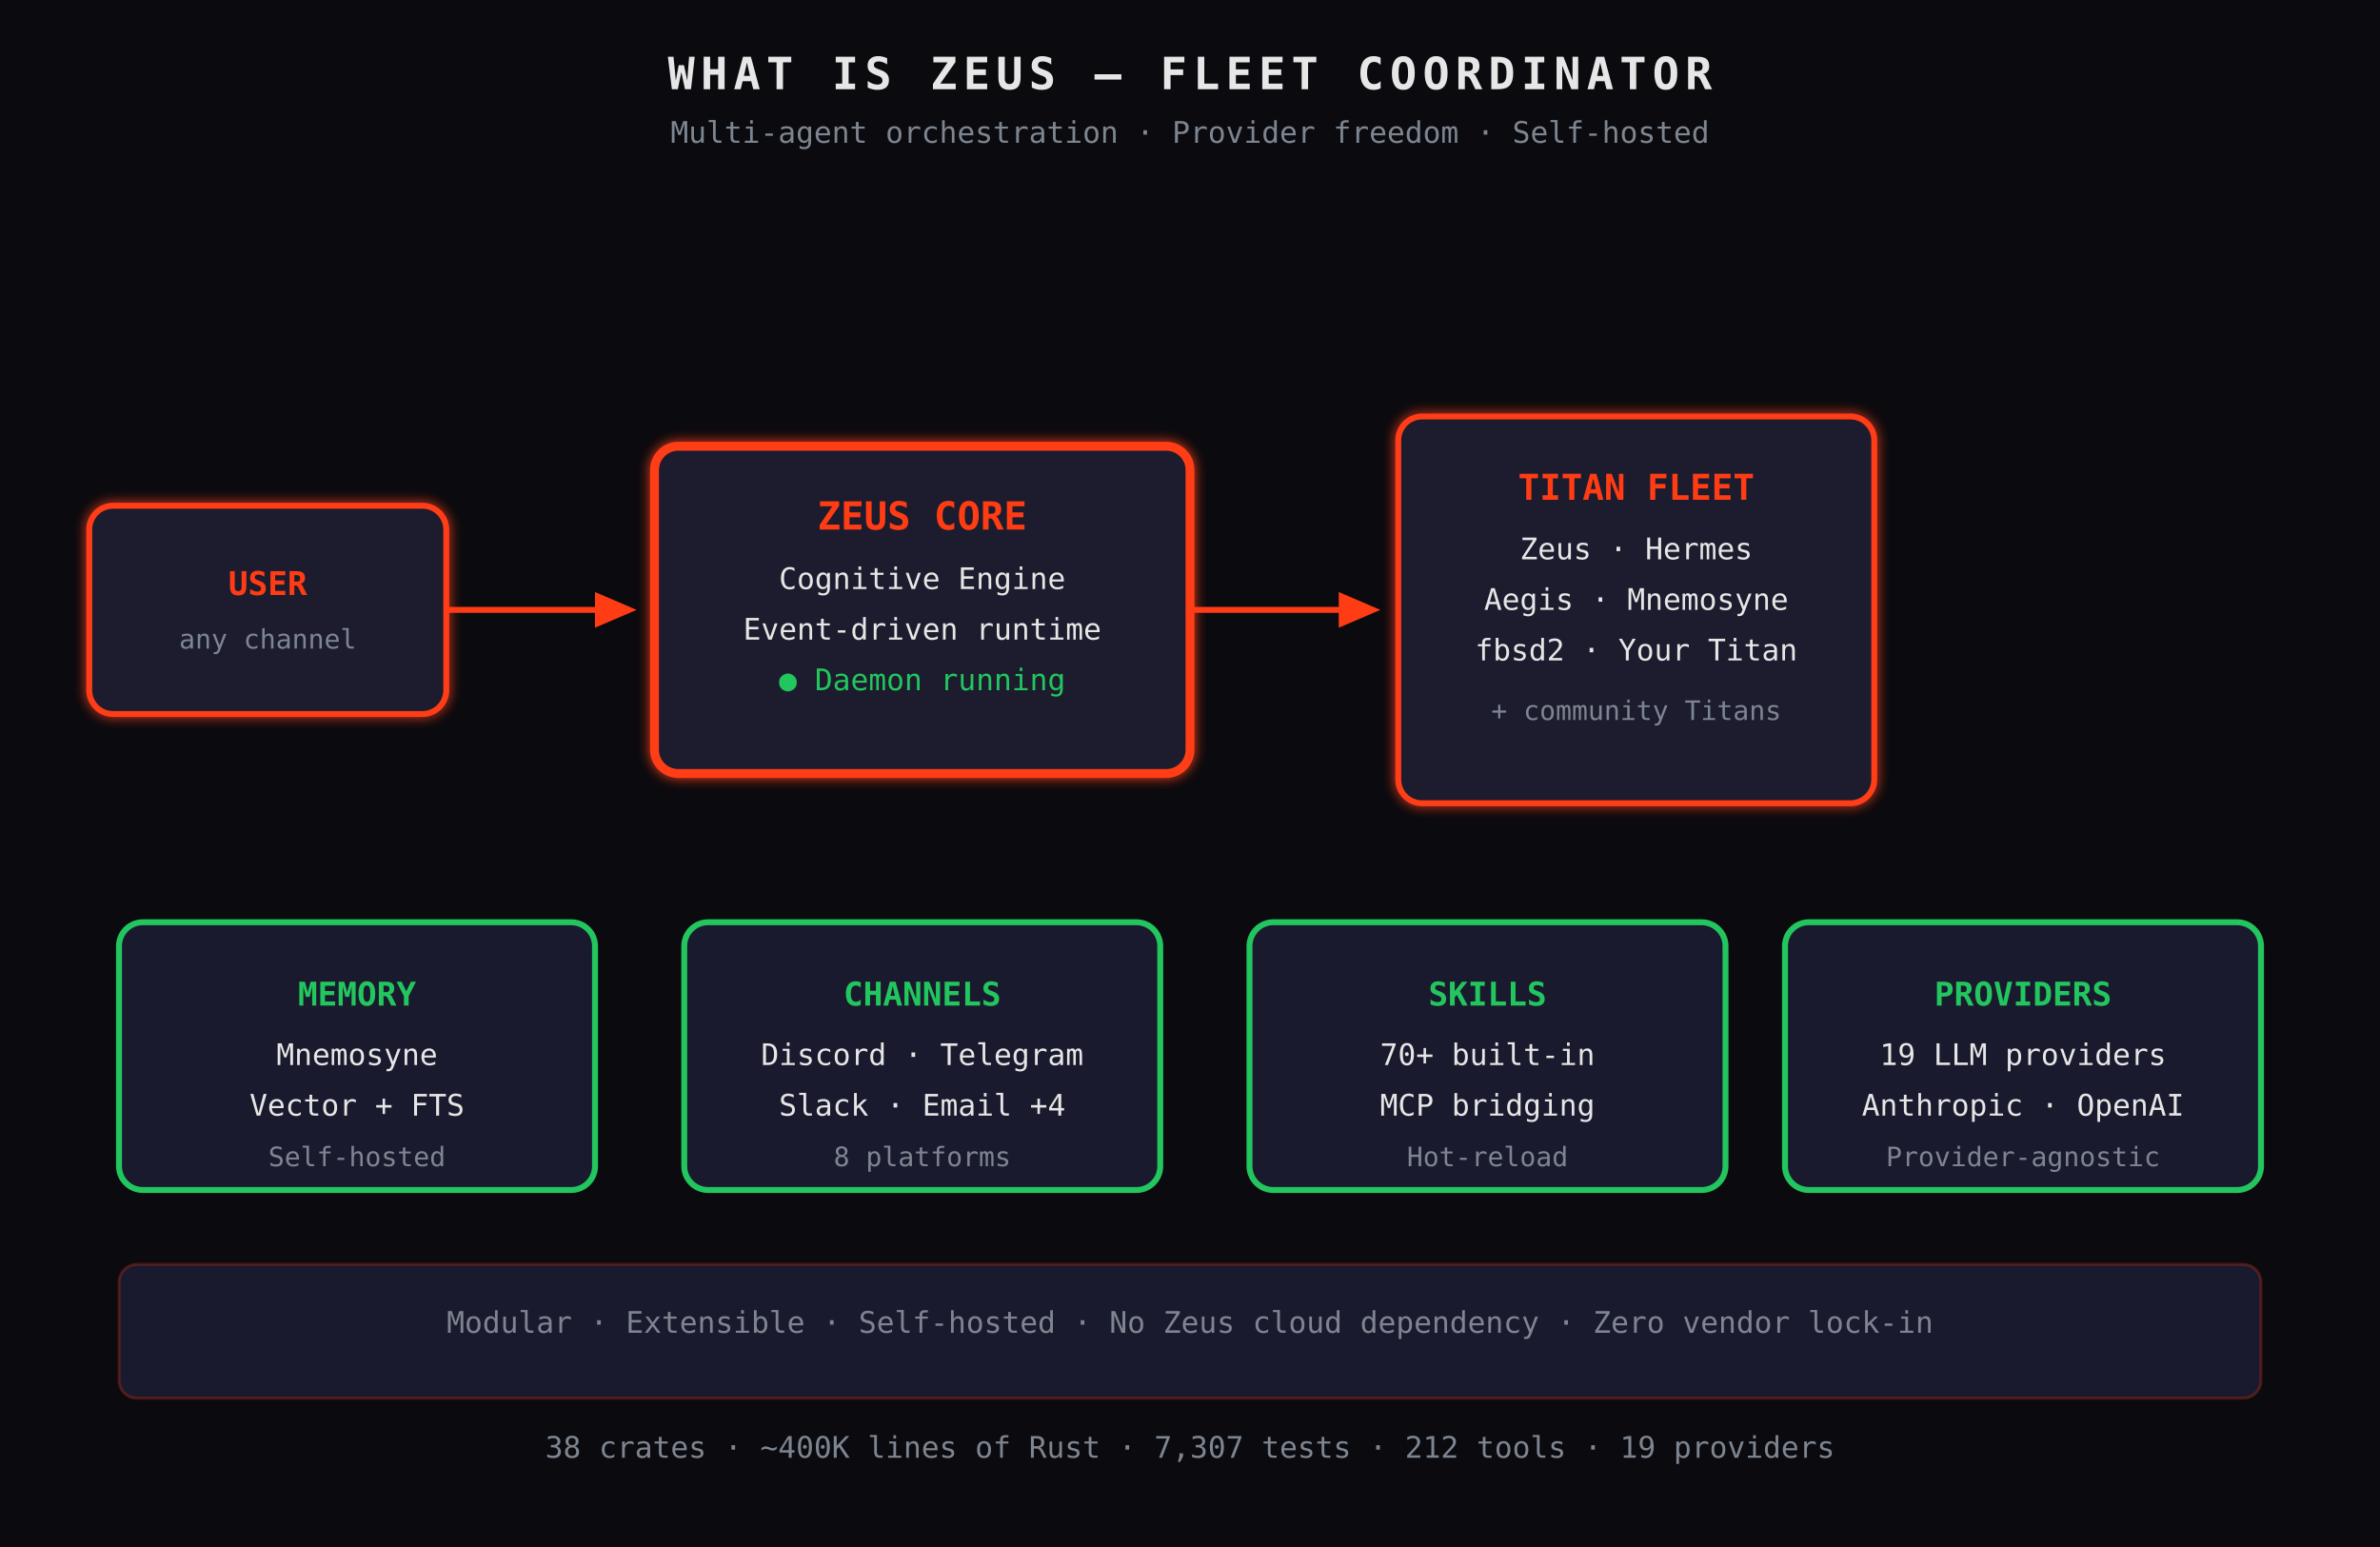
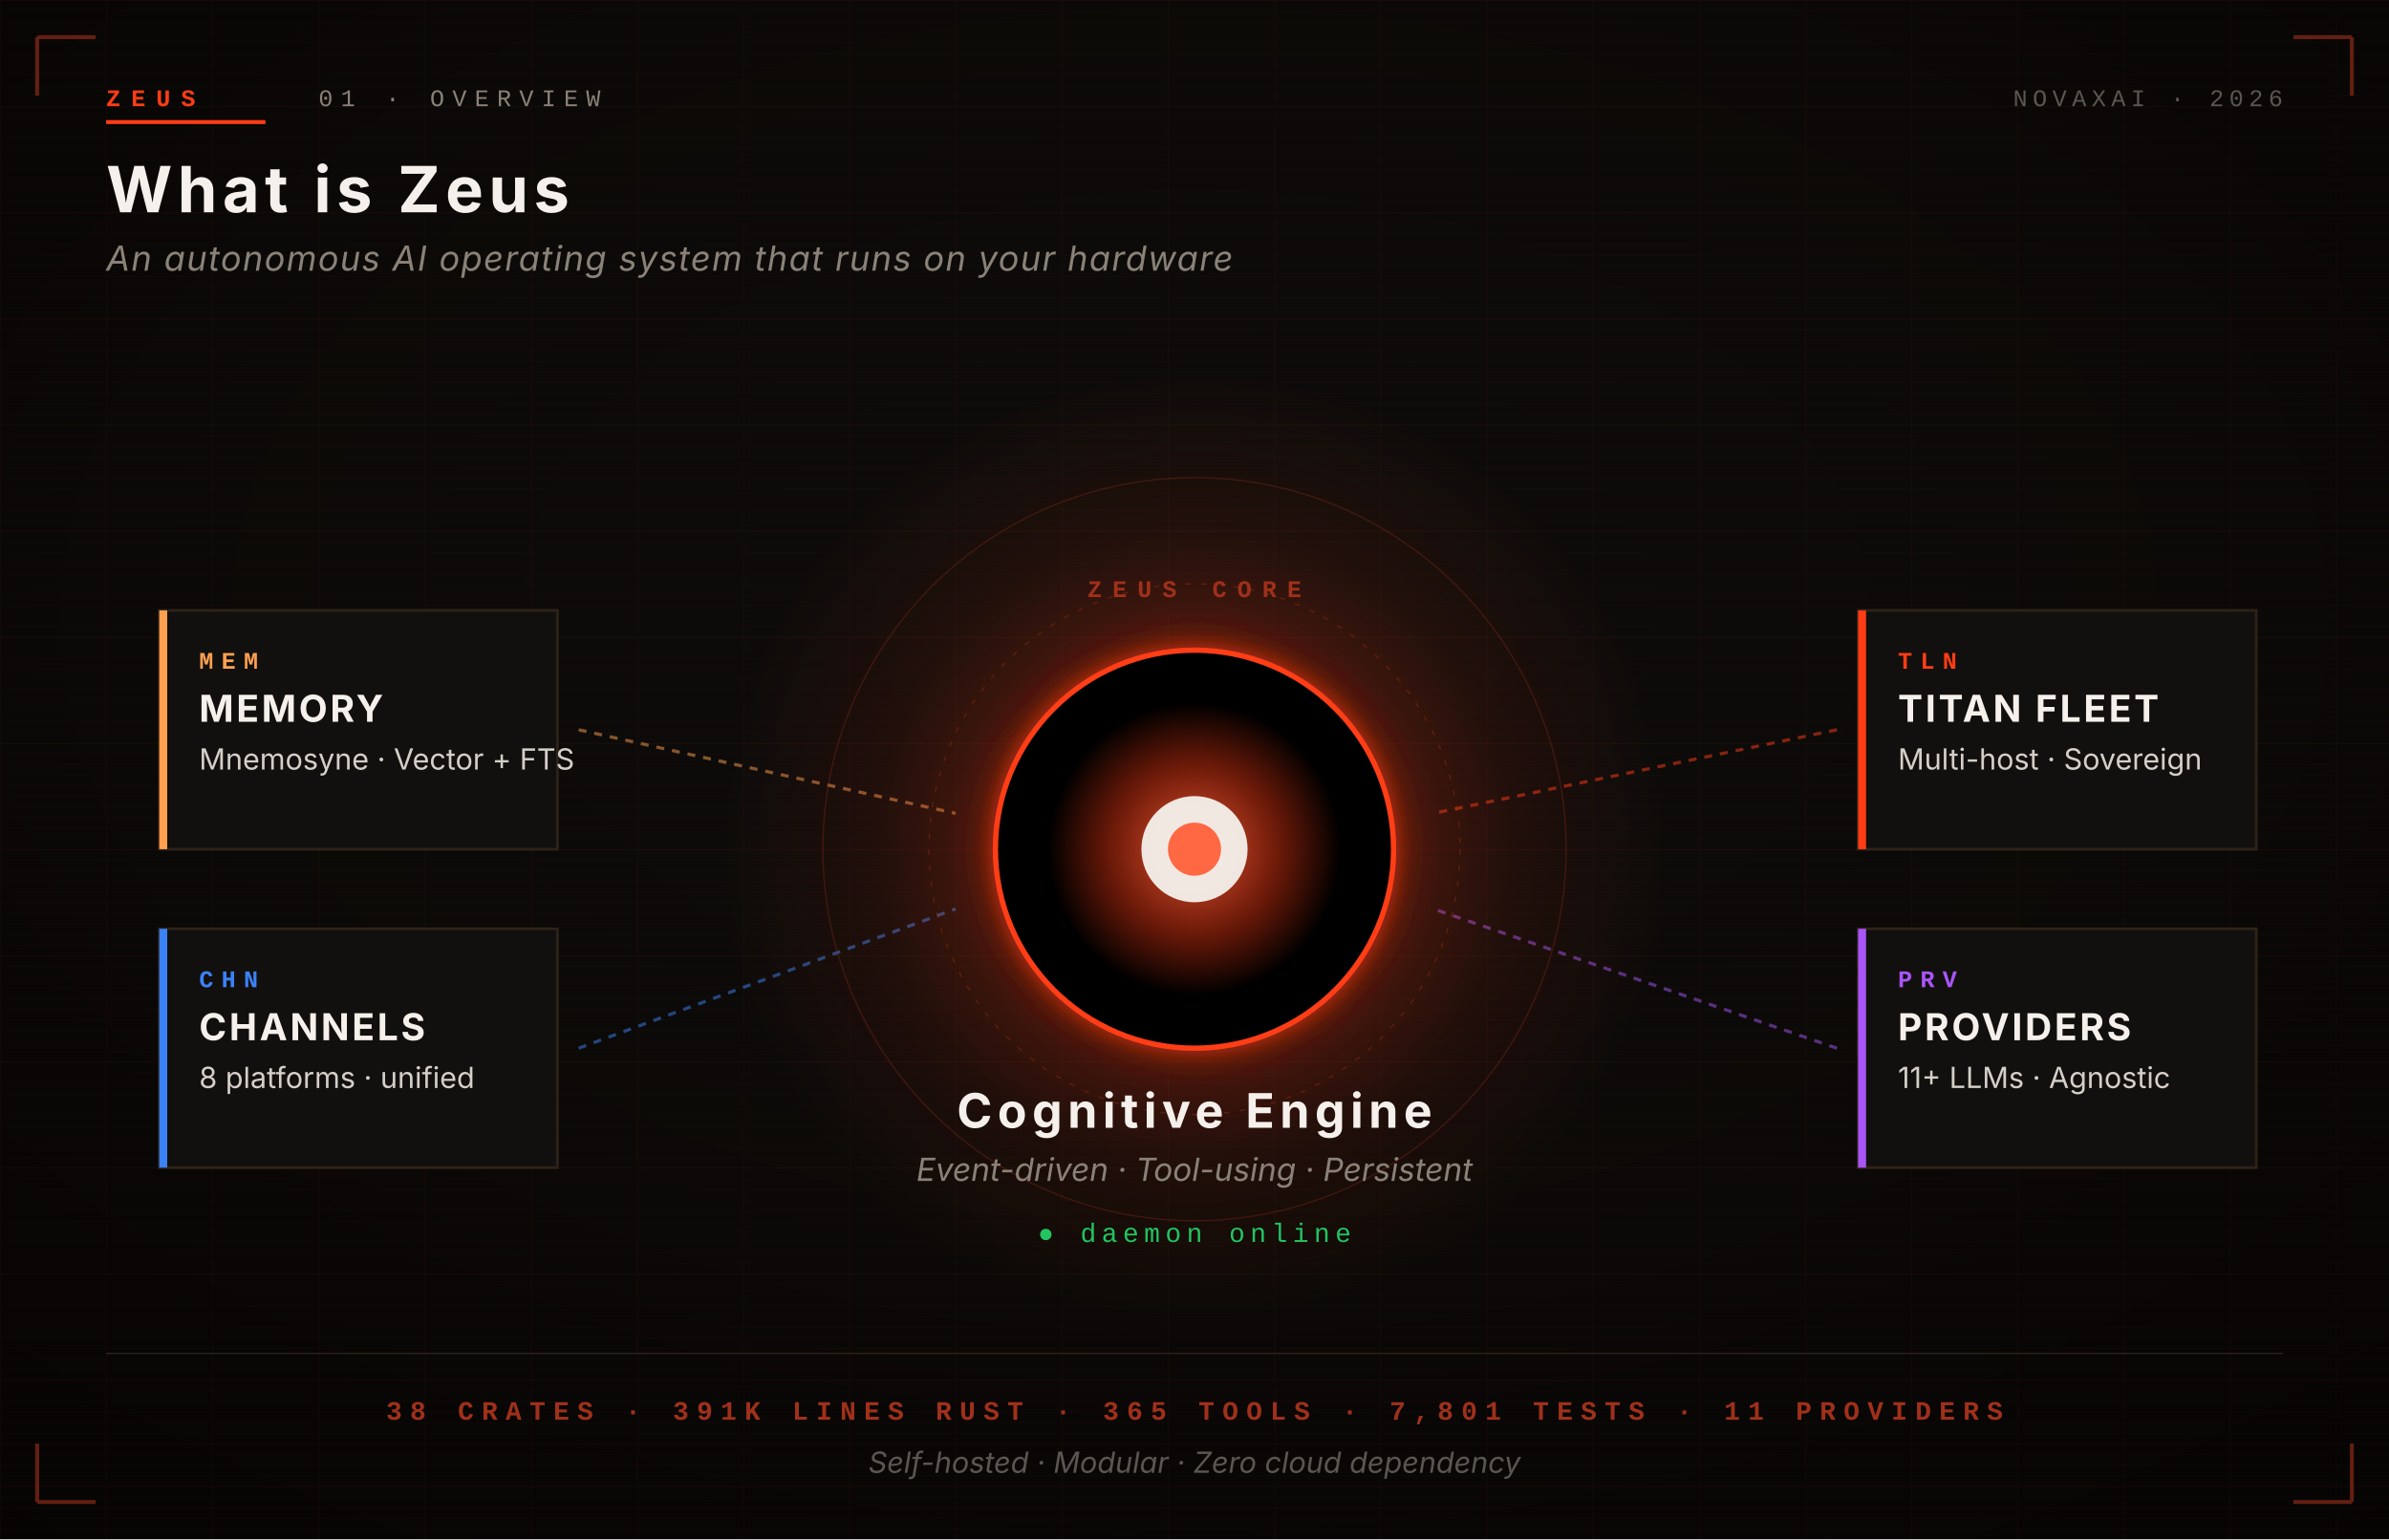
- <svg xmlns="http://www.w3.org/2000/svg" viewBox="0 0 800 520">
+ <svg xmlns="http://www.w3.org/2000/svg" viewBox="0 0 900 580">
  <defs>
-     <filter id="glow" x="-20%" y="-20%" width="140%" height="140%">
-       <feGaussianBlur stdDeviation="2" result="coloredBlur" />
+     <filter id="glow-soft" x="-50%" y="-50%" width="200%" height="200%">
+       <feGaussianBlur stdDeviation="4" result="b" />
      <feMerge>
-         <feMergeNode in="coloredBlur" />
+         <feMergeNode in="b" />
        <feMergeNode in="SourceGraphic" />
      </feMerge>
    </filter>
-     <marker id="arrow" markerWidth="7" markerHeight="7" refX="5" refY="3" orient="auto">
-       <path d="M0,0 L0,6 L7,3 z" fill="#ff3c14" />
+     <filter id="glow-strong" x="-100%" y="-100%" width="300%" height="300%">
+       <feGaussianBlur stdDeviation="8" result="b1" />
+       <feGaussianBlur stdDeviation="3" in="SourceGraphic" result="b2" />
+       <feMerge>
+         <feMergeNode in="b1" />
+         <feMergeNode in="b2" />
+         <feMergeNode in="SourceGraphic" />
+       </feMerge>
+     </filter>
+     <filter id="glow-inner" x="-20%" y="-20%" width="140%" height="140%">
+       <feGaussianBlur stdDeviation="2" result="b" />
+       <feMerge>
+         <feMergeNode in="b" />
+         <feMergeNode in="SourceGraphic" />
+       </feMerge>
+     </filter>
+     <radialGradient id="bg-rad" cx="50%" cy="40%" r="80%">
+       <stop offset="0%" stop-color="#12100e" stop-opacity="0.7" />
+       <stop offset="100%" stop-color="#050403" stop-opacity="1" />
+     </radialGradient>
+     <pattern id="scanlines" x="0" y="0" width="4" height="4" patternUnits="userSpaceOnUse">
+       <line x1="0" y1="0" x2="4" y2="0" stroke="#ff3c14" stroke-width="0.4" opacity="0.04" />
+     </pattern>
+     <pattern id="grid" x="0" y="0" width="40" height="40" patternUnits="userSpaceOnUse">
+       <path d="M 40 0 L 0 0 0 40" fill="none" stroke="#ff3c14" stroke-width="0.5" opacity="0.05" />
+     </pattern>
+     <marker id="arrow" markerWidth="10" markerHeight="10" refX="9" refY="5" orient="auto">
+       <path d="M0,1 L0,9 L10,5 Z" fill="#ff3c14" />
    </marker>
+     <marker id="arrow-amber" markerWidth="10" markerHeight="10" refX="9" refY="5" orient="auto">
+       <path d="M0,1 L0,9 L10,5 Z" fill="#ffa050" />
+     </marker>
+     <marker id="arrow-green" markerWidth="10" markerHeight="10" refX="9" refY="5" orient="auto">
+       <path d="M0,1 L0,9 L10,5 Z" fill="#22c55e" />
+     </marker>
+     <marker id="arrow-cyan" markerWidth="10" markerHeight="10" refX="9" refY="5" orient="auto">
+       <path d="M0,1 L0,9 L10,5 Z" fill="#06b6d4" />
+     </marker>
+     <radialGradient id="core-rad" cx="50%" cy="50%" r="50%">
+       <stop offset="0%" stop-color="#ff6842" stop-opacity="0.9" />
+       <stop offset="60%" stop-color="#ff3c14" stop-opacity="0.4" />
+       <stop offset="100%" stop-color="#ff3c14" stop-opacity="0" />
+     </radialGradient>
+     <radialGradient id="orb-crimson" cx="50%" cy="50%" r="50%">
+       <stop offset="0%" stop-color="#ff3c14" stop-opacity="0.5" />
+       <stop offset="100%" stop-color="#ff3c14" stop-opacity="0" />
+     </radialGradient>
+     <radialGradient id="orb-amber" cx="50%" cy="50%" r="50%">
+       <stop offset="0%" stop-color="#ffa050" stop-opacity="0.4" />
+       <stop offset="100%" stop-color="#ffa050" stop-opacity="0" />
+     </radialGradient>
+     <radialGradient id="orb-green" cx="50%" cy="50%" r="50%">
+       <stop offset="0%" stop-color="#22c55e" stop-opacity="0.3" />
+       <stop offset="100%" stop-color="#22c55e" stop-opacity="0" />
+     </radialGradient>
+     <radialGradient id="orb-cyan" cx="50%" cy="50%" r="50%">
+       <stop offset="0%" stop-color="#06b6d4" stop-opacity="0.4" />
+       <stop offset="100%" stop-color="#06b6d4" stop-opacity="0" />
+     </radialGradient>
  </defs>
-   <rect width="800" height="520" fill="#0a0a0f" />
-   <text x="400" y="30" text-anchor="middle" fill="#e6e6e6" font-family="monospace" font-size="15" font-weight="bold" letter-spacing="2">WHAT IS ZEUS — FLEET COORDINATOR</text>
-   <text x="400" y="48" text-anchor="middle" fill="#7d8590" font-family="monospace" font-size="10">Multi-agent orchestration · Provider freedom · Self-hosted</text>
-   <rect x="30" y="170" width="120" height="70" rx="8" fill="#1a1a2e" stroke="#ff3c14" stroke-width="2" filter="url(#glow)" />
-   <text x="90" y="200" text-anchor="middle" fill="#ff3c14" font-family="monospace" font-size="11" font-weight="bold">USER</text>
-   <text x="90" y="218" text-anchor="middle" fill="#7d8590" font-family="monospace" font-size="9">any channel</text>
-   <line x1="150" y1="205" x2="210" y2="205" stroke="#ff3c14" stroke-width="2" marker-end="url(#arrow)" />
-   <rect x="220" y="150" width="180" height="110" rx="8" fill="#1a1a2e" stroke="#ff3c14" stroke-width="3" filter="url(#glow)" />
-   <text x="310" y="178" text-anchor="middle" fill="#ff3c14" font-family="monospace" font-size="13" font-weight="bold">ZEUS CORE</text>
-   <text x="310" y="198" text-anchor="middle" fill="#e6e6e6" font-family="monospace" font-size="10">Cognitive Engine</text>
-   <text x="310" y="215" text-anchor="middle" fill="#e6e6e6" font-family="monospace" font-size="10">Event-driven runtime</text>
-   <text x="310" y="232" text-anchor="middle" fill="#22c55e" font-family="monospace" font-size="10">● Daemon running</text>
-   <line x1="400" y1="205" x2="460" y2="205" stroke="#ff3c14" stroke-width="2" marker-end="url(#arrow)" />
-   <rect x="470" y="140" width="160" height="130" rx="8" fill="#1a1a2e" stroke="#ff3c14" stroke-width="2" filter="url(#glow)" />
-   <text x="550" y="168" text-anchor="middle" fill="#ff3c14" font-family="monospace" font-size="12" font-weight="bold">TITAN FLEET</text>
-   <text x="550" y="188" text-anchor="middle" fill="#e6e6e6" font-family="monospace" font-size="10">Zeus · Hermes</text>
-   <text x="550" y="205" text-anchor="middle" fill="#e6e6e6" font-family="monospace" font-size="10">Aegis · Mnemosyne</text>
-   <text x="550" y="222" text-anchor="middle" fill="#e6e6e6" font-family="monospace" font-size="10">fbsd2 · Your Titan</text>
-   <text x="550" y="242" text-anchor="middle" fill="#7d8590" font-family="monospace" font-size="9">+ community Titans</text>
-   <rect x="40" y="310" width="160" height="90" rx="8" fill="#1a1a2e" stroke="#22c55e" stroke-width="2" />
-   <text x="120" y="338" text-anchor="middle" fill="#22c55e" font-family="monospace" font-size="11" font-weight="bold">MEMORY</text>
-   <text x="120" y="358" text-anchor="middle" fill="#e6e6e6" font-family="monospace" font-size="10">Mnemosyne</text>
-   <text x="120" y="375" text-anchor="middle" fill="#e6e6e6" font-family="monospace" font-size="10">Vector + FTS</text>
-   <text x="120" y="392" text-anchor="middle" fill="#7d8590" font-family="monospace" font-size="9">Self-hosted</text>
-   <rect x="230" y="310" width="160" height="90" rx="8" fill="#1a1a2e" stroke="#22c55e" stroke-width="2" />
-   <text x="310" y="338" text-anchor="middle" fill="#22c55e" font-family="monospace" font-size="11" font-weight="bold">CHANNELS</text>
-   <text x="310" y="358" text-anchor="middle" fill="#e6e6e6" font-family="monospace" font-size="10">Discord · Telegram</text>
-   <text x="310" y="375" text-anchor="middle" fill="#e6e6e6" font-family="monospace" font-size="10">Slack · Email +4</text>
-   <text x="310" y="392" text-anchor="middle" fill="#7d8590" font-family="monospace" font-size="9">8 platforms</text>
-   <rect x="420" y="310" width="160" height="90" rx="8" fill="#1a1a2e" stroke="#22c55e" stroke-width="2" />
-   <text x="500" y="338" text-anchor="middle" fill="#22c55e" font-family="monospace" font-size="11" font-weight="bold">SKILLS</text>
-   <text x="500" y="358" text-anchor="middle" fill="#e6e6e6" font-family="monospace" font-size="10">70+ built-in</text>
-   <text x="500" y="375" text-anchor="middle" fill="#e6e6e6" font-family="monospace" font-size="10">MCP bridging</text>
-   <text x="500" y="392" text-anchor="middle" fill="#7d8590" font-family="monospace" font-size="9">Hot-reload</text>
-   <rect x="600" y="310" width="160" height="90" rx="8" fill="#1a1a2e" stroke="#22c55e" stroke-width="2" />
-   <text x="680" y="338" text-anchor="middle" fill="#22c55e" font-family="monospace" font-size="11" font-weight="bold">PROVIDERS</text>
-   <text x="680" y="358" text-anchor="middle" fill="#e6e6e6" font-family="monospace" font-size="10">19 LLM providers</text>
-   <text x="680" y="375" text-anchor="middle" fill="#e6e6e6" font-family="monospace" font-size="10">Anthropic · OpenAI</text>
-   <text x="680" y="392" text-anchor="middle" fill="#7d8590" font-family="monospace" font-size="9">Provider-agnostic</text>
-   <rect x="40" y="425" width="720" height="45" rx="6" fill="#1a1a2e" stroke="rgba(255,60,20,0.25)" stroke-width="1" />
-   <text x="400" y="448" text-anchor="middle" fill="#7d8590" font-family="monospace" font-size="10">Modular · Extensible · Self-hosted · No Zeus cloud dependency · Zero vendor lock-in</text>
-   <text x="400" y="490" text-anchor="middle" fill="#7d8590" font-family="monospace" font-size="10">38 crates · ~400K lines of Rust · 7,307 tests · 212 tools · 19 providers</text>
+   <rect width="900" height="580" fill="#050403" />
+   <rect width="900" height="580" fill="url(#bg-rad)" />
+   <rect width="900" height="580" fill="url(#grid)" />
+   <rect width="900" height="580" fill="url(#scanlines)" />
+   <g stroke="#a0301a" stroke-width="1.5" fill="none" opacity="0.6">
+     <path d="M 14 14 L 14 36 M 14 14 L 36 14" />
+     <path d="M 886 14 L 886 36 M 886 14 L 864 14" />
+     <path d="M 14 566 L 14 544 M 14 566 L 36 566" />
+     <path d="M 886 566 L 886 544 M 886 566 L 864 566" />
+   </g>
+   <line x1="40" y1="46" x2="100" y2="46" stroke="#ff3c14" stroke-width="1.5" />
+   <text x="40" y="40" font-family="'JetBrains Mono', 'IBM Plex Mono', 'Courier New', monospace" font-size="9" fill="#ff3c14" font-weight="700" letter-spacing="4">ZEUS</text>
+   <text x="120" y="40" font-family="'JetBrains Mono', 'IBM Plex Mono', 'Courier New', monospace" font-size="9" fill="#8a8278" letter-spacing="3">01 · OVERVIEW</text>
+   <text x="860" y="40" font-family="'JetBrains Mono', 'IBM Plex Mono', 'Courier New', monospace" font-size="9" fill="#5a5650" text-anchor="end" letter-spacing="2">NOVAXAI · 2026</text>
+   <text x="40" y="80" font-family="Tektur, 'Tektur', 'Inter', 'Helvetica Neue', sans-serif" font-size="24" fill="#f5f0eb" font-weight="700" letter-spacing="2">What is Zeus</text>
+   <text x="40" y="102" font-family="Rajdhani, 'Rajdhani', 'Inter', 'Helvetica Neue', sans-serif" font-size="13" fill="#8a8278" font-style="italic" letter-spacing="0.5">An autonomous AI operating system that runs on your hardware</text>
+   <line x1="218" y1="275.0" x2="360" y2="306.5" stroke="#ffa050" stroke-width="1.2" opacity="0.5" stroke-dasharray="3,3" />
+   <rect x="60" y="230" width="150" height="90" fill="#12100e" stroke="#2e2218" stroke-width="1" />
+   <rect x="60" y="230" width="3" height="90" fill="#ffa050" />
+   <text x="75" y="252" font-family="'JetBrains Mono', 'IBM Plex Mono', 'Courier New', monospace" font-size="9" fill="#ffa050" font-weight="700" letter-spacing="3">MEM</text>
+   <text x="75" y="272" font-family="Tektur, 'Tektur', 'Inter', 'Helvetica Neue', sans-serif" font-size="14" fill="#f5f0eb" font-weight="700" letter-spacing="1">MEMORY</text>
+   <text x="75" y="290" font-family="Rajdhani, 'Rajdhani', 'Inter', 'Helvetica Neue', sans-serif" font-size="11" fill="#d4cfc8">Mnemosyne · Vector + FTS</text>
+   <line x1="218" y1="395.0" x2="360" y2="342.5" stroke="#3b82f6" stroke-width="1.2" opacity="0.5" stroke-dasharray="3,3" />
+   <rect x="60" y="350" width="150" height="90" fill="#12100e" stroke="#2e2218" stroke-width="1" />
+   <rect x="60" y="350" width="3" height="90" fill="#3b82f6" />
+   <text x="75" y="372" font-family="'JetBrains Mono', 'IBM Plex Mono', 'Courier New', monospace" font-size="9" fill="#3b82f6" font-weight="700" letter-spacing="3">CHN</text>
+   <text x="75" y="392" font-family="Tektur, 'Tektur', 'Inter', 'Helvetica Neue', sans-serif" font-size="14" fill="#f5f0eb" font-weight="700" letter-spacing="1">CHANNELS</text>
+   <text x="75" y="410" font-family="Rajdhani, 'Rajdhani', 'Inter', 'Helvetica Neue', sans-serif" font-size="11" fill="#d4cfc8">8 platforms · unified</text>
+   <line x1="692" y1="275.0" x2="540" y2="306.5" stroke="#ff3c14" stroke-width="1.2" opacity="0.5" stroke-dasharray="3,3" />
+   <rect x="700" y="230" width="150" height="90" fill="#12100e" stroke="#2e2218" stroke-width="1" />
+   <rect x="700" y="230" width="3" height="90" fill="#ff3c14" />
+   <text x="715" y="252" font-family="'JetBrains Mono', 'IBM Plex Mono', 'Courier New', monospace" font-size="9" fill="#ff3c14" font-weight="700" letter-spacing="3">TLN</text>
+   <text x="715" y="272" font-family="Tektur, 'Tektur', 'Inter', 'Helvetica Neue', sans-serif" font-size="14" fill="#f5f0eb" font-weight="700" letter-spacing="1">TITAN FLEET</text>
+   <text x="715" y="290" font-family="Rajdhani, 'Rajdhani', 'Inter', 'Helvetica Neue', sans-serif" font-size="11" fill="#d4cfc8">Multi-host · Sovereign</text>
+   <line x1="692" y1="395.0" x2="540" y2="342.5" stroke="#a855f7" stroke-width="1.2" opacity="0.5" stroke-dasharray="3,3" />
+   <rect x="700" y="350" width="150" height="90" fill="#12100e" stroke="#2e2218" stroke-width="1" />
+   <rect x="700" y="350" width="3" height="90" fill="#a855f7" />
+   <text x="715" y="372" font-family="'JetBrains Mono', 'IBM Plex Mono', 'Courier New', monospace" font-size="9" fill="#a855f7" font-weight="700" letter-spacing="3">PRV</text>
+   <text x="715" y="392" font-family="Tektur, 'Tektur', 'Inter', 'Helvetica Neue', sans-serif" font-size="14" fill="#f5f0eb" font-weight="700" letter-spacing="1">PROVIDERS</text>
+   <text x="715" y="410" font-family="Rajdhani, 'Rajdhani', 'Inter', 'Helvetica Neue', sans-serif" font-size="11" fill="#d4cfc8">11+ LLMs · Agnostic</text>
+   <circle cx="450" cy="320" r="180" fill="url(#orb-crimson)" opacity="0.5" />
+   <circle cx="450" cy="320" r="120" fill="url(#orb-crimson)" opacity="0.6" />
+   <circle cx="450" cy="320" r="100" fill="none" stroke="#a0301a" stroke-width="0.5" opacity="0.4" stroke-dasharray="2,4" />
+   <circle cx="450" cy="320" r="140" fill="none" stroke="#a0301a" stroke-width="0.5" opacity="0.3" />
+   <circle cx="450" cy="320" r="75" fill="#050403" stroke="#ff3c14" stroke-width="2" filter="url(#glow-strong)" />
+   <circle cx="450" cy="320" r="55" fill="url(#core-rad)" />
+   <circle cx="450" cy="320" r="20" fill="#f5f0eb" opacity="0.95" />
+   <circle cx="450" cy="320" r="10" fill="#ff6842" />
+   <text x="450" y="225" text-anchor="middle" font-family="'JetBrains Mono', 'IBM Plex Mono', 'Courier New', monospace" font-size="9" fill="#a0301a" font-weight="700" letter-spacing="4">ZEUS CORE</text>
+   <text x="450" y="425" text-anchor="middle" font-family="Tektur, 'Tektur', 'Inter', 'Helvetica Neue', sans-serif" font-size="18" fill="#f5f0eb" font-weight="700" letter-spacing="2">Cognitive Engine</text>
+   <text x="450" y="445" text-anchor="middle" font-family="Rajdhani, 'Rajdhani', 'Inter', 'Helvetica Neue', sans-serif" font-size="12" fill="#8a8278" font-style="italic">Event-driven · Tool-using · Persistent</text>
+   <text x="450" y="468" text-anchor="middle" font-family="'JetBrains Mono', 'IBM Plex Mono', 'Courier New', monospace" font-size="10" fill="#22c55e" letter-spacing="2">● daemon online</text>
+   <line x1="40" y1="510" x2="860" y2="510" stroke="#2e2218" stroke-width="0.5" />
+   <text x="450.0" y="535" text-anchor="middle" font-family="'JetBrains Mono', 'IBM Plex Mono', 'Courier New', monospace" font-size="10" fill="#a0301a" font-weight="700" letter-spacing="3">38 CRATES  ·  391K LINES RUST  ·  365 TOOLS  ·  7,801 TESTS  ·  11 PROVIDERS</text>
+   <text x="450.0" y="555" text-anchor="middle" font-family="Rajdhani, 'Rajdhani', 'Inter', 'Helvetica Neue', sans-serif" font-size="11" fill="#5a5650" font-style="italic">Self-hosted · Modular · Zero cloud dependency</text>
</svg>
